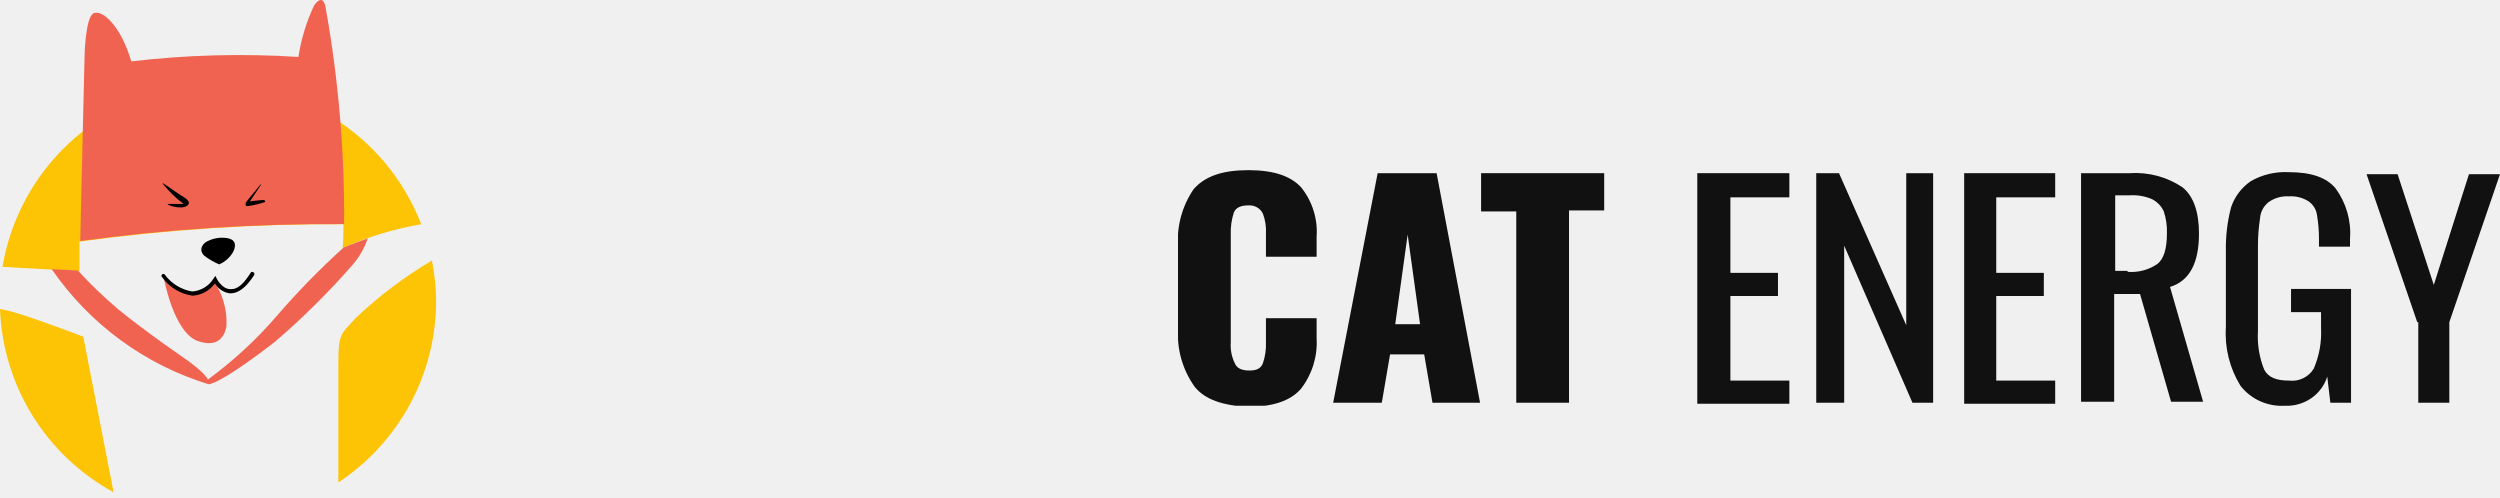
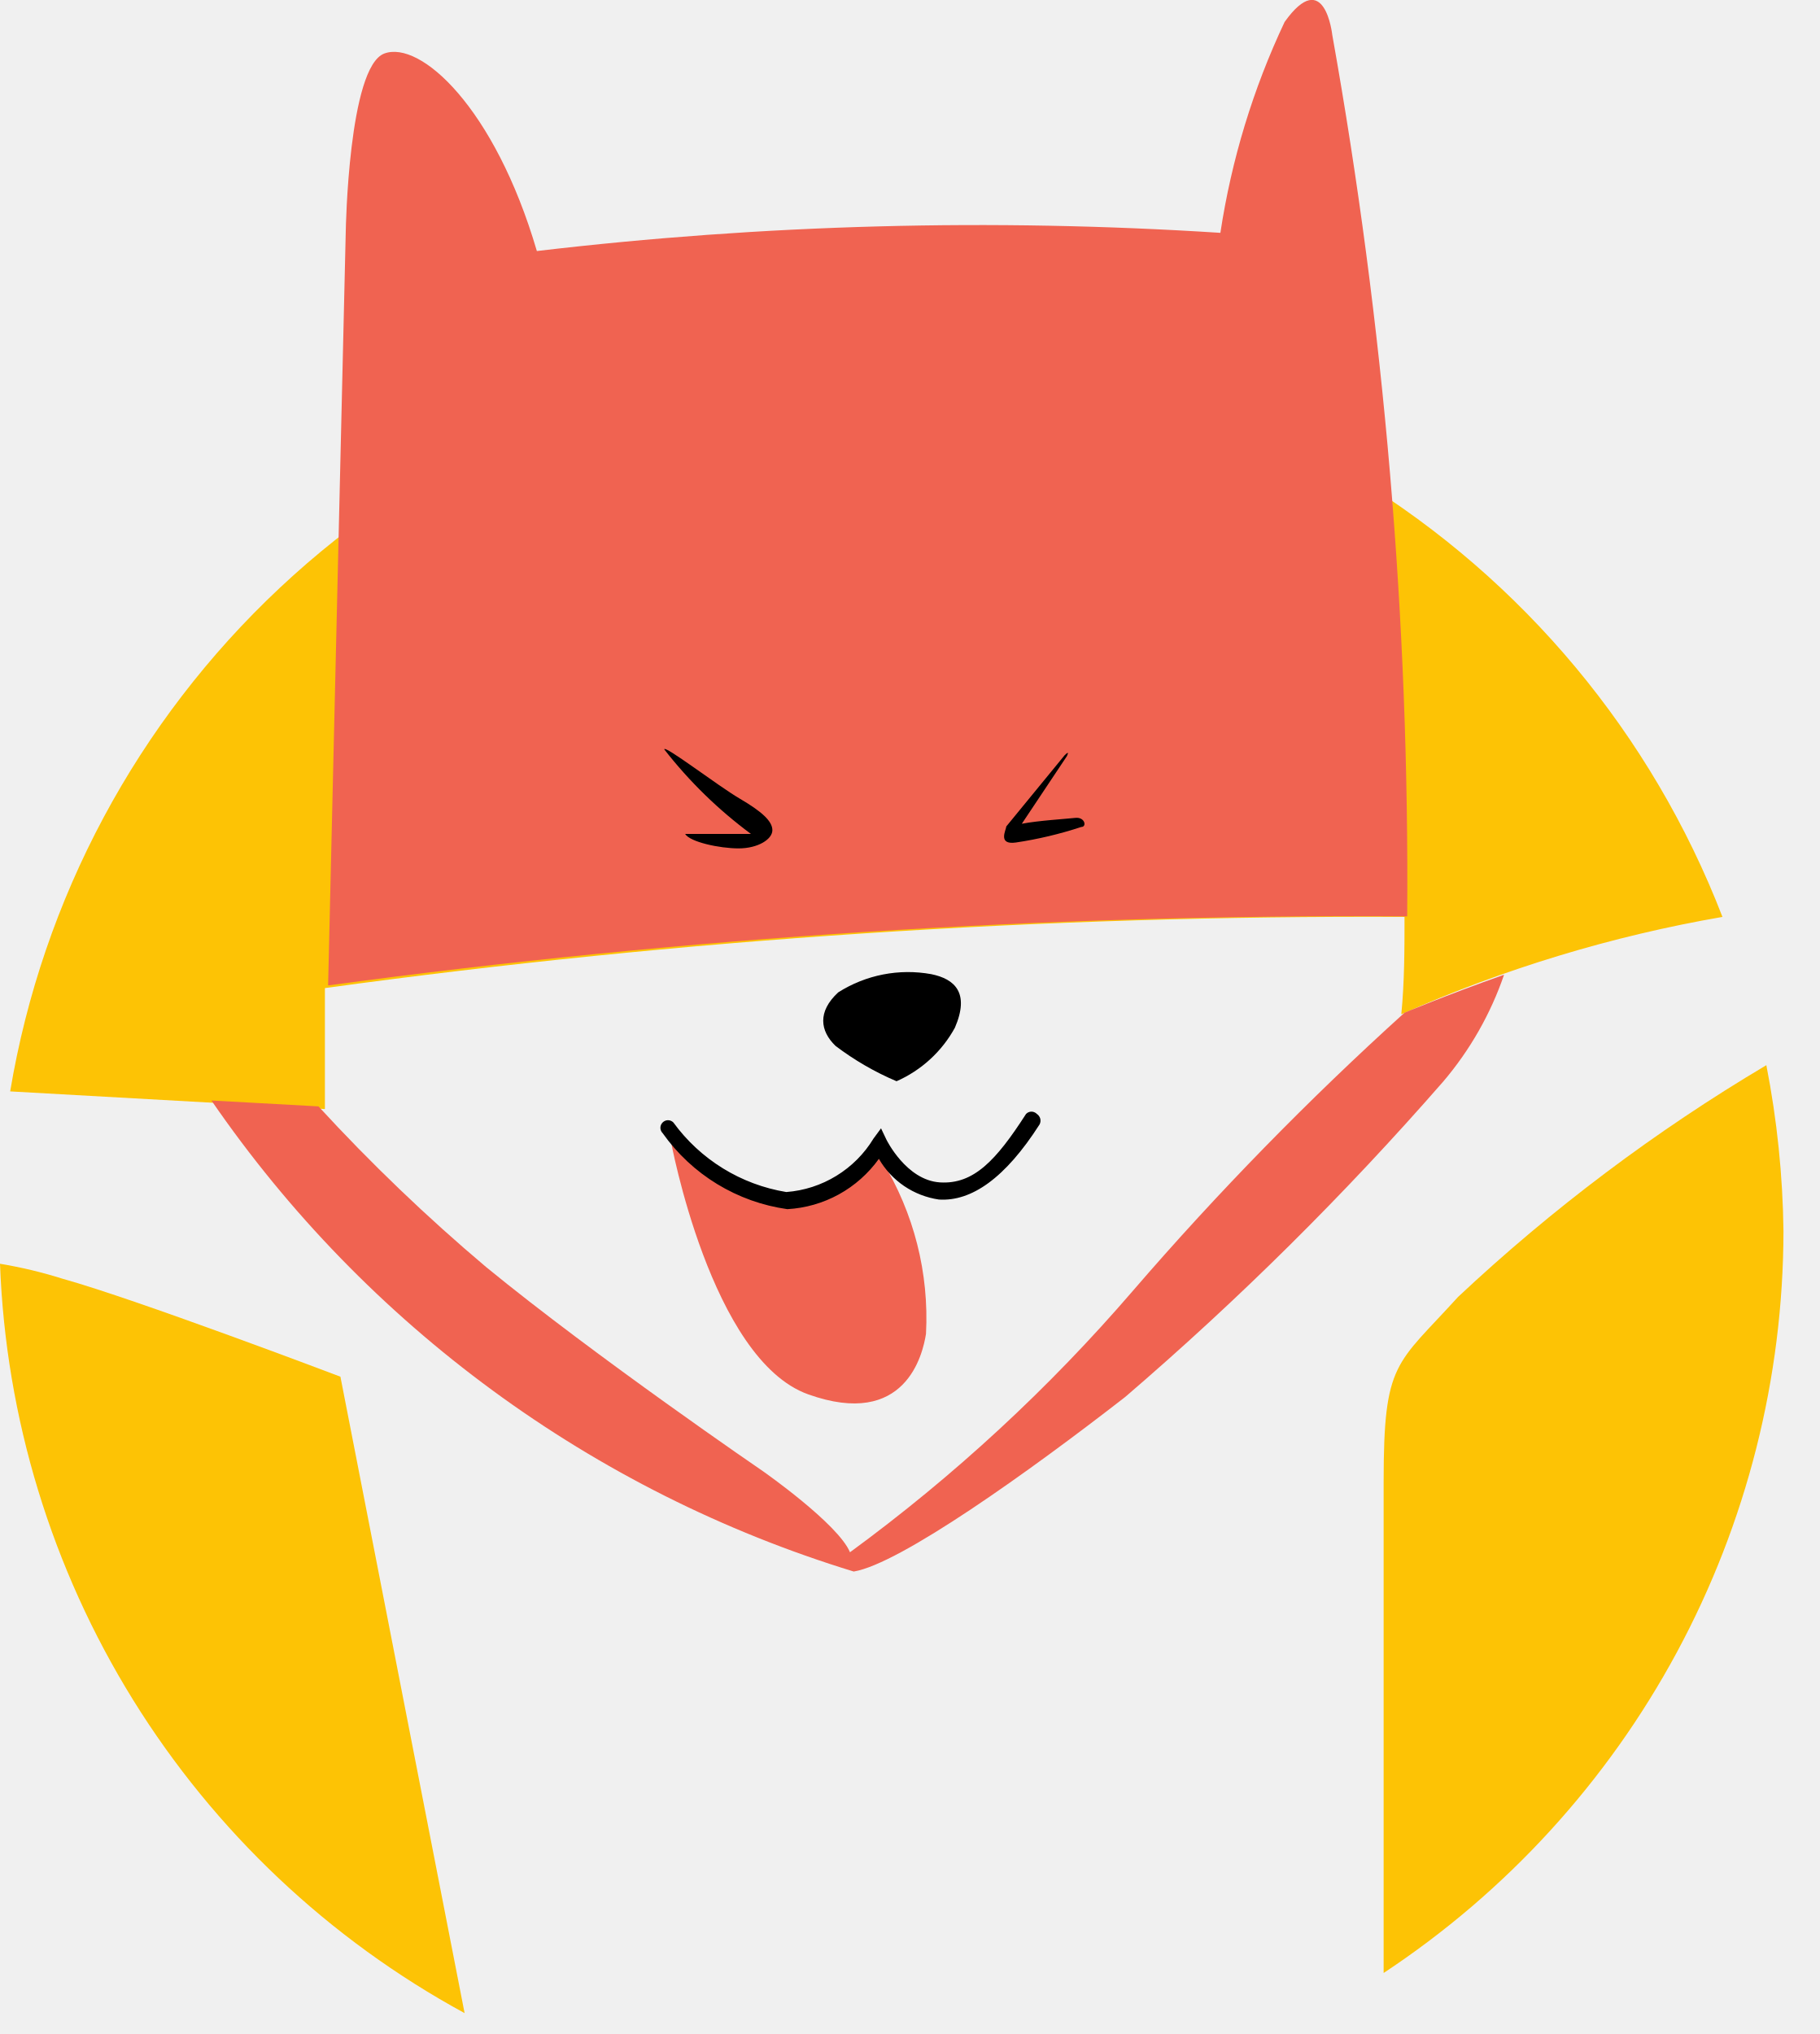
- <svg xmlns="http://www.w3.org/2000/svg" width="191" height="38" viewBox="0 0 191 38" fill="none">
+ <svg xmlns="http://www.w3.org/2000/svg" width="34" height="38" viewBox="0 0 34 38" fill="none">
  <g clip-path="url(#clip0)">
    <path d="M6.07 20.72V18.46C12.754 17.542 19.494 17.098 26.24 17.13C26.24 17.73 26.24 18.34 26.18 18.95C28.098 18.099 30.113 17.488 32.18 17.13C30.863 13.722 28.462 10.841 25.347 8.931C22.232 7.021 18.576 6.186 14.941 6.557C11.306 6.927 7.894 8.482 5.229 10.981C2.563 13.48 0.793 16.786 0.19 20.39L6.07 20.72Z" fill="#FDC305" />
    <path d="M27.24 24.23C26.08 25.51 25.85 25.43 25.85 27.68C25.85 28.59 25.85 32.58 25.85 36.86C28.142 35.346 30.024 33.288 31.328 30.869C32.632 28.451 33.316 25.747 33.32 23C33.307 21.959 33.2 20.922 33 19.9C30.928 21.13 28.997 22.581 27.24 24.23Z" fill="#FDC305" />
    <path d="M6.36 25.72C6.36 25.72 2.57 24.28 1.17 23.89C0.787 23.769 0.396 23.676 0 23.61C0.108 26.496 0.966 29.304 2.487 31.759C4.009 34.213 6.143 36.23 8.68 37.61L6.36 25.72Z" fill="#FDC305" />
    <path d="M26.29 17.12C26.331 11.599 25.862 6.085 24.89 0.65C24.89 0.65 24.75 -0.64 24 0.41C23.411 1.658 23.007 2.985 22.8 4.35C18.542 4.076 14.268 4.19 10.03 4.69C9.24 2 7.85 0.75 7.18 1C6.51 1.25 6.46 4.31 6.46 4.31L6.13 18.41C12.811 17.506 19.548 17.075 26.29 17.12Z" fill="#F06351" />
    <path d="M12.41 14C12.41 13.91 13.41 14.68 13.82 14.92C14.23 15.16 14.43 15.34 14.43 15.51C14.43 15.68 14.16 15.85 13.8 15.85C13.44 15.85 12.89 15.73 12.8 15.58H13.74H14.03C13.421 15.129 12.876 14.598 12.41 14Z" fill="black" />
    <path d="M19.89 14.11L18.8 15.44C18.8 15.5 18.63 15.79 18.98 15.74C19.394 15.678 19.802 15.581 20.2 15.45C20.31 15.45 20.27 15.26 20.09 15.28C19.91 15.3 19.4 15.33 19.09 15.39L19.93 14.13C19.93 14.13 20 14 19.89 14.11Z" fill="black" />
    <path d="M16.75 20.2C17.213 19.996 17.597 19.644 17.84 19.2C18.12 18.55 17.84 18.29 17.4 18.2C16.798 18.09 16.177 18.212 15.66 18.54C15.27 18.9 15.32 19.26 15.61 19.54C15.961 19.806 16.344 20.028 16.75 20.2Z" fill="black" />
    <path d="M16.35 21.45C16.238 21.678 16.082 21.883 15.89 22.05C15.605 22.279 15.255 22.412 14.89 22.43C14.364 22.472 13.841 22.319 13.42 22C13.222 21.881 13.044 21.732 12.89 21.56C12.79 21.449 12.667 21.36 12.53 21.3C12.53 21.3 13.28 25.4 15.1 26.05C16.92 26.7 17.24 25.3 17.3 24.92C17.36 23.785 17.074 22.659 16.48 21.69C16.46 21.38 16.45 21.58 16.35 21.45Z" fill="#F06351" />
    <path d="M14.71 22.59C14.245 22.525 13.799 22.365 13.398 22.121C12.998 21.877 12.651 21.553 12.38 21.17C12.367 21.157 12.356 21.141 12.349 21.124C12.342 21.107 12.338 21.089 12.338 21.07C12.338 21.051 12.342 21.033 12.349 21.016C12.356 20.999 12.367 20.983 12.38 20.97C12.393 20.957 12.409 20.946 12.426 20.939C12.443 20.932 12.461 20.928 12.48 20.928C12.499 20.928 12.517 20.932 12.534 20.939C12.551 20.946 12.567 20.957 12.58 20.97C13.085 21.664 13.843 22.131 14.69 22.27C15.022 22.245 15.343 22.141 15.626 21.967C15.91 21.793 16.148 21.554 16.32 21.27L16.46 21.08L16.56 21.29C16.56 21.29 16.93 22.05 17.56 22.09C18.19 22.13 18.61 21.68 19.17 20.81C19.183 20.797 19.199 20.786 19.216 20.779C19.233 20.772 19.251 20.768 19.27 20.768C19.289 20.768 19.307 20.772 19.324 20.779C19.341 20.786 19.357 20.797 19.37 20.81C19.402 20.831 19.425 20.863 19.435 20.9C19.444 20.937 19.439 20.977 19.42 21.01C18.78 22.01 18.15 22.45 17.54 22.41C17.308 22.376 17.087 22.29 16.893 22.159C16.699 22.027 16.537 21.853 16.42 21.65C16.223 21.924 15.968 22.151 15.672 22.314C15.376 22.477 15.047 22.571 14.71 22.59Z" fill="black" />
    <path d="M26.24 18.92C24.445 20.544 22.751 22.277 21.17 24.11C19.599 25.936 17.824 27.577 15.88 29C15.66 28.47 14.26 27.49 14.26 27.49C14.26 27.49 11.13 25.35 9.08 23.67C7.974 22.737 6.929 21.735 5.95 20.67L3.95 20.56C6.84 24.765 11.07 27.868 15.95 29.36C16.81 29.22 19.22 27.5 21.02 26.1C23.139 24.282 25.124 22.313 26.96 20.21C27.462 19.621 27.849 18.942 28.1 18.21C27 18.6 26.24 18.92 26.24 18.92Z" fill="#F06351" />
  </g>
-   <g clip-path="url(#clip1)">
-     <path d="M91.264 29.538C90.37 28.276 89.925 26.763 90 25.231V18.846C89.892 17.298 90.308 15.758 91.186 14.461C92.055 13.461 93.398 13 95.374 13C97.35 13 98.614 13.461 99.404 14.308C100.263 15.379 100.685 16.721 100.59 18.077V19.615H96.718V17.846C96.749 17.323 96.668 16.799 96.48 16.308C96.38 16.109 96.221 15.945 96.024 15.835C95.827 15.726 95.6 15.676 95.374 15.692C94.821 15.692 94.426 15.846 94.268 16.231C94.089 16.777 94.009 17.35 94.031 17.923V26.154C93.989 26.71 94.098 27.267 94.347 27.769C94.505 28.154 94.9 28.308 95.453 28.308C96.006 28.308 96.322 28.154 96.48 27.769C96.66 27.249 96.74 26.702 96.718 26.154V24.308H100.59V25.846C100.67 27.224 100.251 28.585 99.404 29.692C98.614 30.615 97.271 31.077 95.374 31.077C93.477 31 92.055 30.538 91.264 29.538Z" fill="#111111" />
-     <path d="M105.253 13.231H109.757L113.077 30.769H109.441L108.809 27.077H106.201L105.569 30.769H101.854L105.253 13.231ZM108.493 24.769L107.545 17.923L106.596 24.769H108.493Z" fill="#111111" />
-     <path d="M115.843 16.154H113.156V13.231H122.56V16.077H119.873V30.769H115.843V16.154Z" fill="#111111" />
-     <path d="M129.752 13.231H136.707V15.077H132.202V20.846H135.837V22.615H132.202V29.077H136.707V30.846H129.673V13.231H129.752Z" fill="#111111" />
-     <path d="M138.761 13.231H140.5L145.637 24.846V13.231H147.692V30.769H146.111L140.895 18.769V30.769H138.761V13.231Z" fill="#111111" />
-     <path d="M150.063 13.231H157.017V15.077H152.513V20.846H156.148V22.615H152.513V29.077H157.017V30.846H150.063V13.231Z" fill="#111111" />
-     <path d="M159.072 13.231H162.707C164.137 13.135 165.559 13.514 166.738 14.308C167.607 15 168.002 16.231 168.002 17.846C168.002 20.077 167.291 21.462 165.79 21.923L168.318 30.692H165.869L163.498 22.462H161.522V30.692H158.993V13.231H159.072ZM162.549 20.769C163.364 20.835 164.176 20.616 164.841 20.154C165.315 19.769 165.552 19 165.552 17.846C165.574 17.273 165.494 16.7 165.315 16.154C165.137 15.762 164.832 15.437 164.446 15.231C163.902 14.989 163.304 14.884 162.707 14.923H161.601V20.692H162.549V20.769Z" fill="#111111" />
-     <path d="M171.164 29.462C170.342 28.117 169.956 26.562 170.057 25V19.154C170.038 18.039 170.17 16.927 170.452 15.846C170.717 15.039 171.244 14.337 171.954 13.846C172.836 13.338 173.854 13.097 174.878 13.154C176.538 13.154 177.723 13.539 178.434 14.385C179.252 15.502 179.644 16.862 179.541 18.231V18.846H177.17V18.308C177.173 17.663 177.12 17.02 177.012 16.385C176.945 15.983 176.718 15.623 176.379 15.385C175.935 15.101 175.408 14.966 174.878 15C174.311 14.965 173.75 15.128 173.297 15.461C173.111 15.614 172.959 15.802 172.851 16.013C172.742 16.225 172.679 16.456 172.665 16.692C172.561 17.38 172.508 18.074 172.507 18.769V25.308C172.449 26.304 172.61 27.301 172.981 28.231C173.297 28.846 173.93 29.077 174.878 29.077C175.252 29.122 175.632 29.059 175.97 28.895C176.307 28.73 176.587 28.473 176.775 28.154C177.192 27.181 177.381 26.13 177.328 25.077V23.846H175.036V22.077H179.62V30.769H178.039L177.802 28.769C177.595 29.439 177.163 30.023 176.576 30.427C175.989 30.831 175.28 31.033 174.562 31C173.909 31.037 173.256 30.916 172.663 30.648C172.07 30.379 171.555 29.972 171.164 29.462Z" fill="#111111" />
-     <path d="M184.678 24.615L180.805 13.308H183.176L185.942 21.769L188.629 13.308H191L187.128 24.615V30.769H184.757V24.615H184.678Z" fill="#111111" />
-   </g>
  <defs>
    <clipPath id="clip0">
      <rect width="33.32" height="37.61" fill="white" />
    </clipPath>
-     <clipPath id="clip1">
-       <rect width="101" height="18" fill="white" transform="translate(90 13)" />
-     </clipPath>
  </defs>
</svg>
